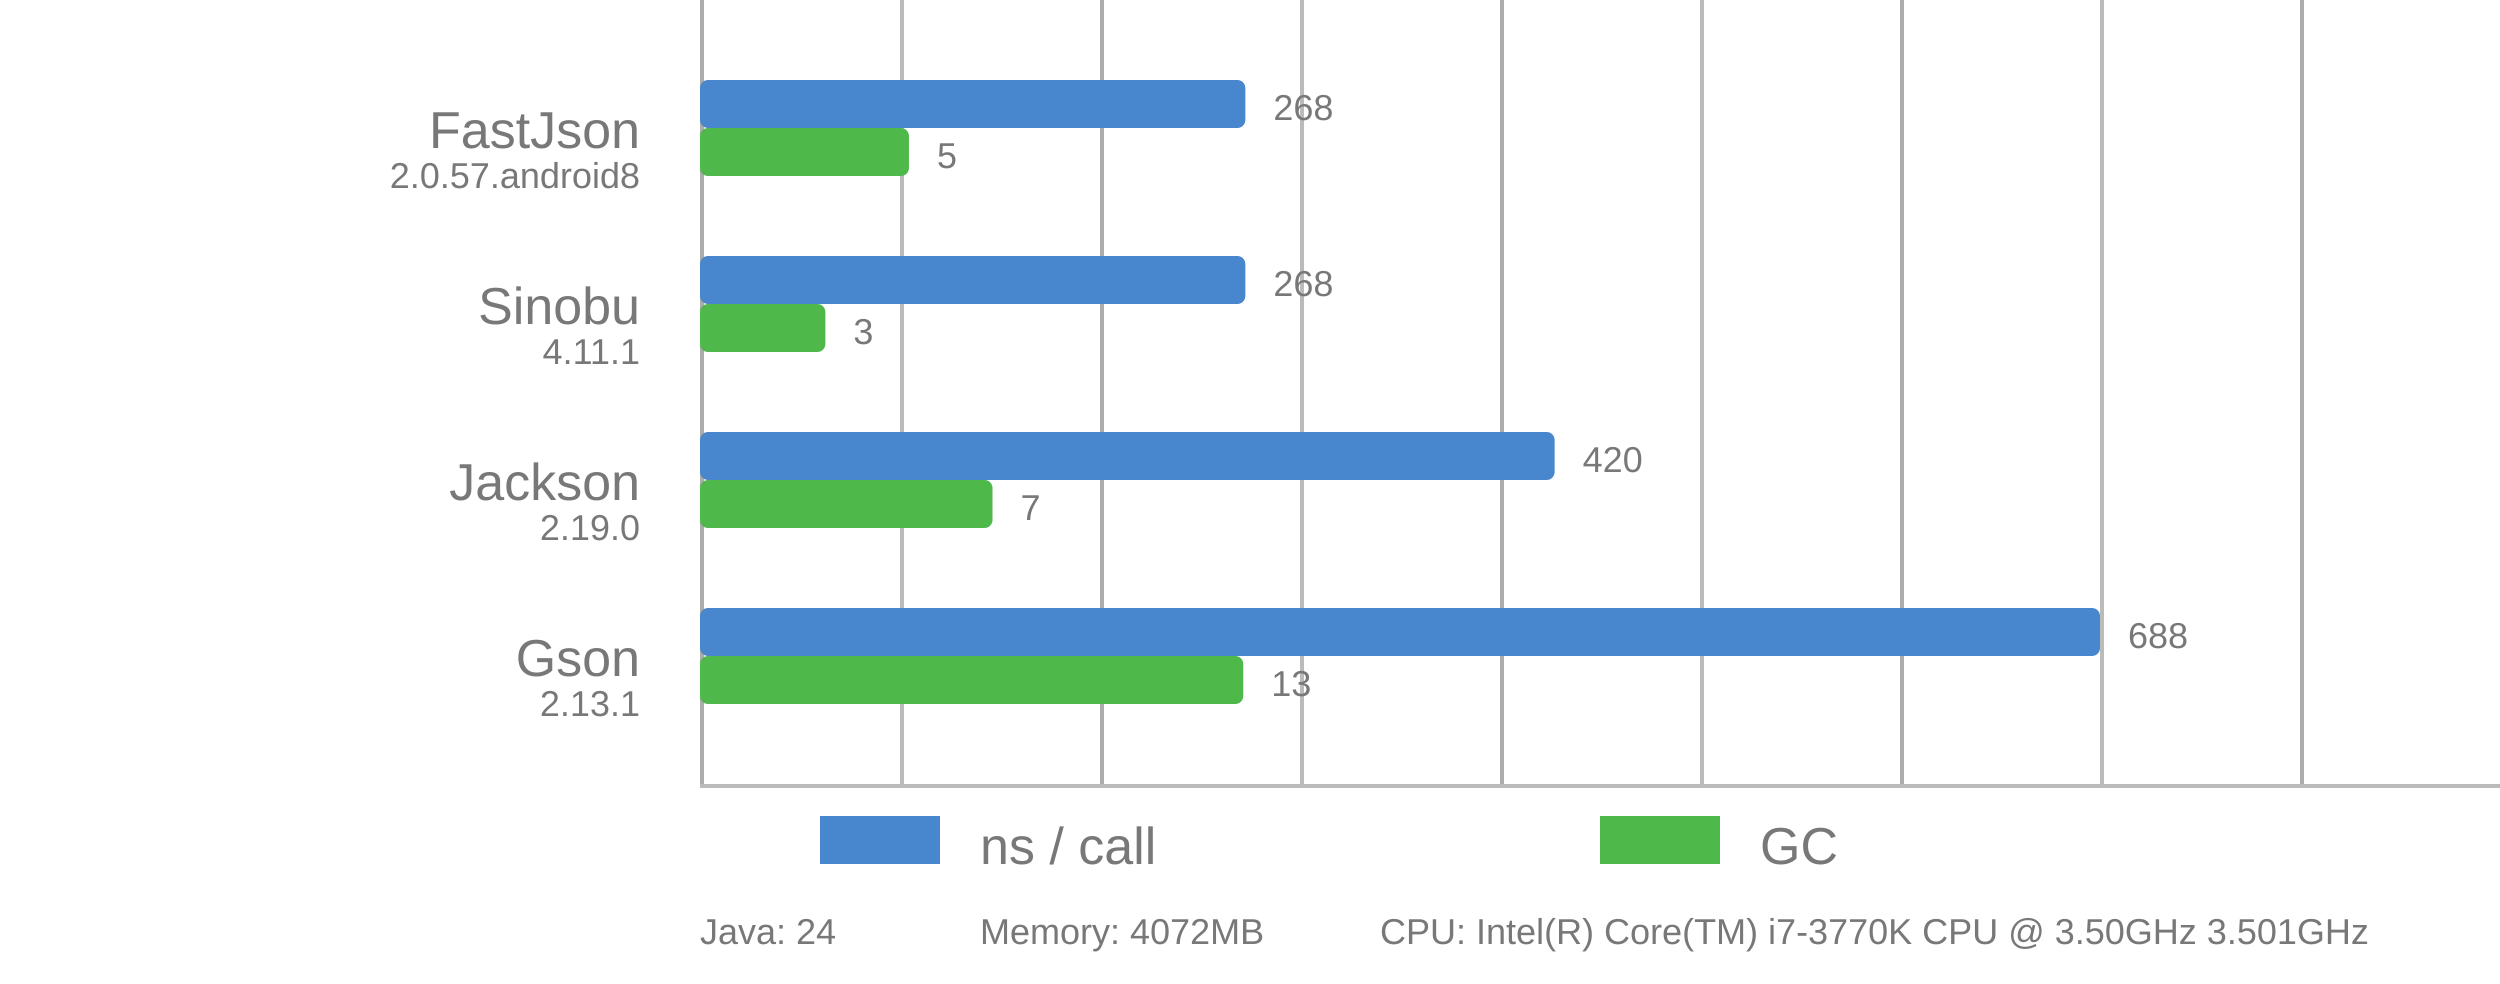
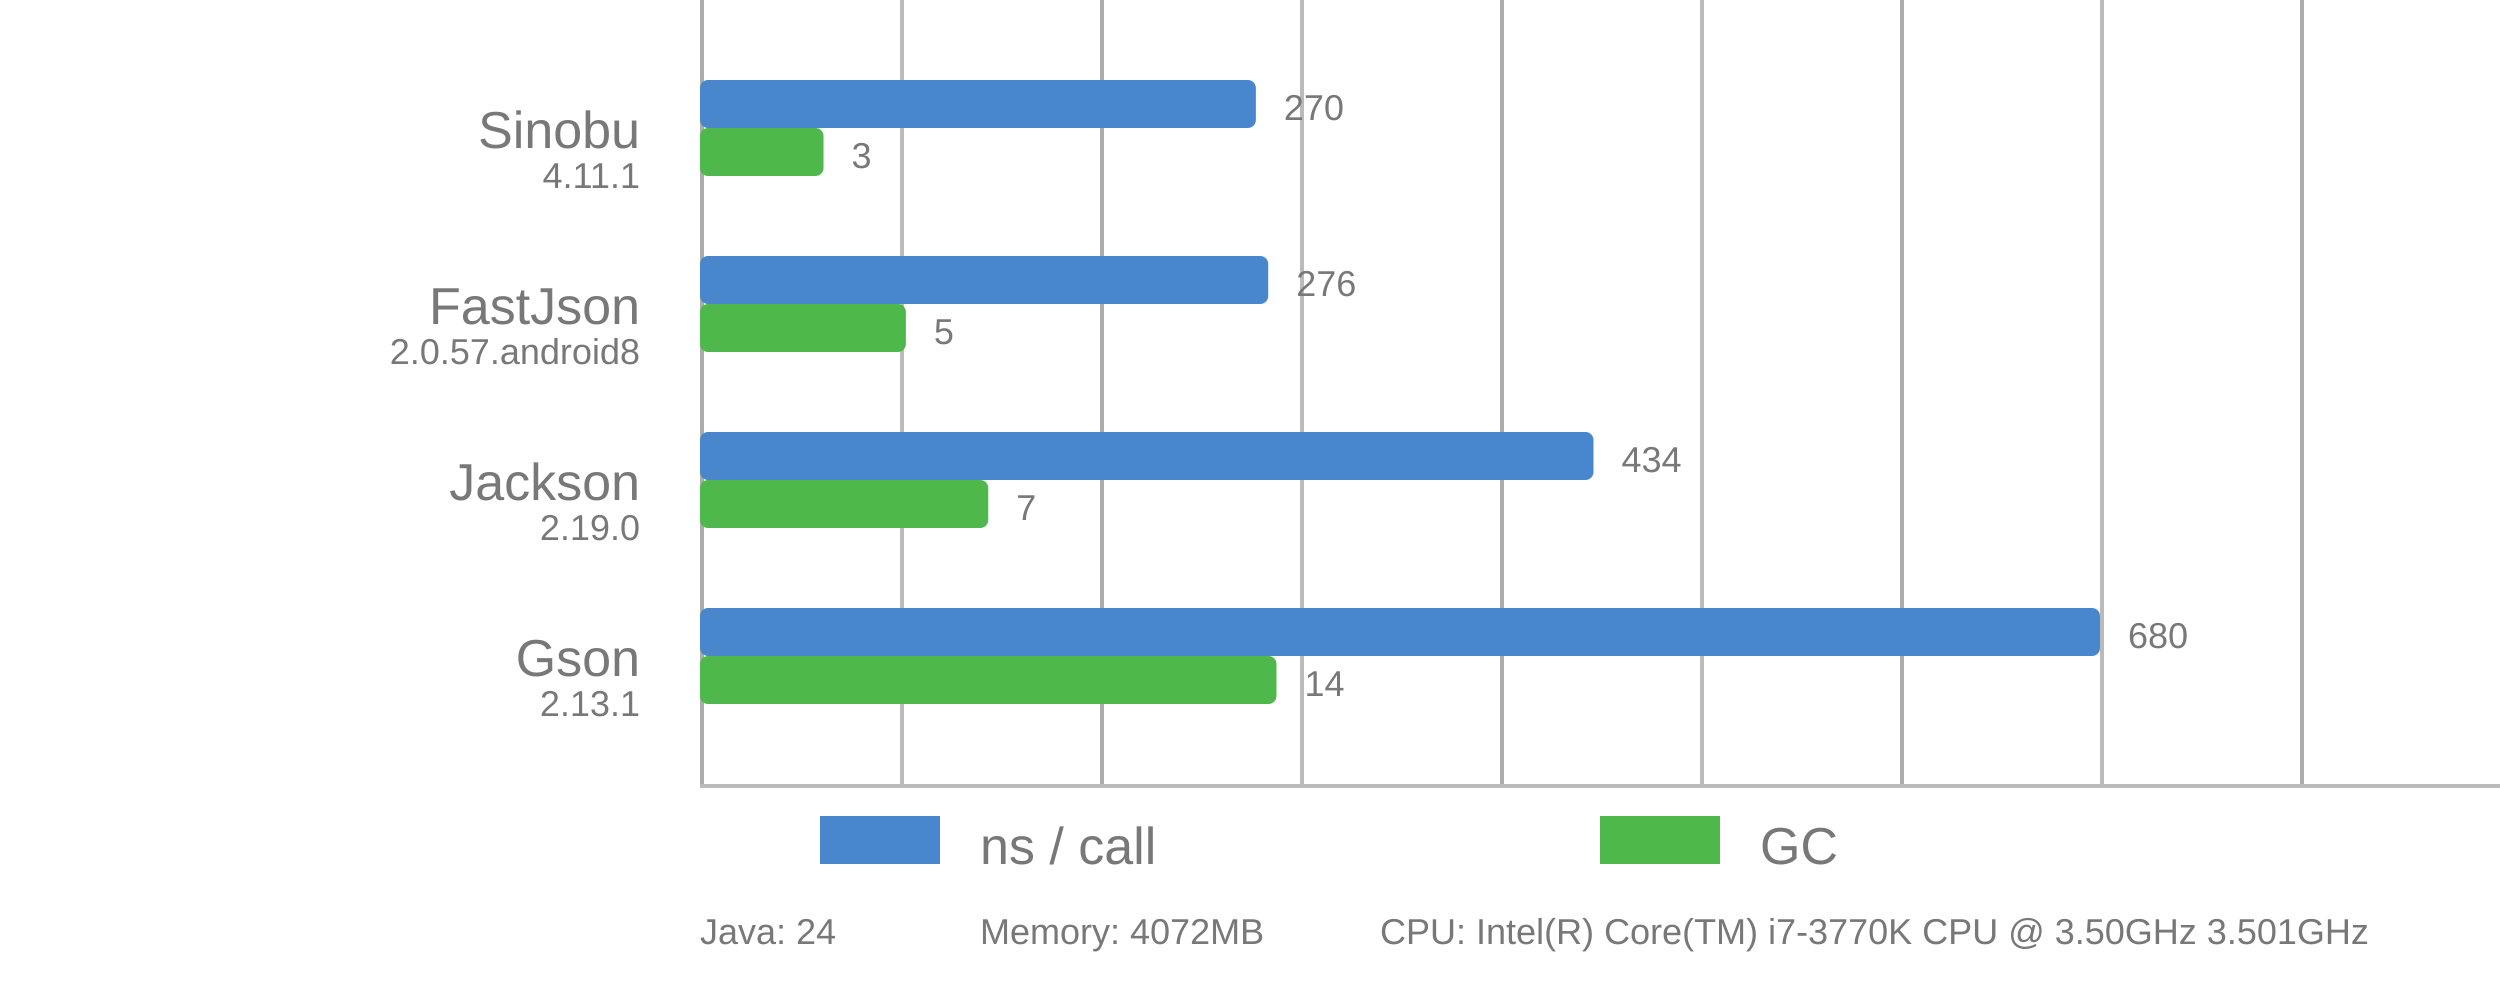
<svg xmlns="http://www.w3.org/2000/svg" viewBox="0 0 625 246">
  <style>
      text {
          font-family: Arial;
          font-size: 13px;
          fill: #787878;
      }

      .desc {
          font-size: 9px;
      }

      .vline {
          fill: #acacac;
          stroke: none;
          stroke-width: 0;
      }

      .subline {
          fill: #bbb;
          stroke: none;
          stroke-width: 0;
      }

      .bar {
          stroke-linejoin: round;
          height: 12px;
      }
  </style>
  <rect x="175" y="0" width="1" height="196" class="vline" />
  <rect x="275" y="0" width="1" height="196" class="vline" />
  <rect x="375" y="0" width="1" height="196" class="vline" />
  <rect x="475" y="0" width="1" height="196" class="vline" />
  <rect x="575" y="0" width="1" height="196" class="vline" />
  <rect x="225" y="0" width="1" height="196" class="subline" />
  <rect x="325" y="0" width="1" height="196" class="subline" />
  <rect x="425" y="0" width="1" height="196" class="subline" />
  <rect x="525" y="0" width="1" height="196" class="subline" />
  <rect x="175" y="196" width="450" height="1" class="subline" />
  <rect x="205" y="204" width="30" fill="#4886CD" class="bar" />
  <text x="245" y="216">ns / call</text>
  <rect x="400" y="204" width="30" fill="#4FB84B" class="bar" />
  <text x="440" y="216">GC</text>
-   <text x="160" y="37" text-anchor="end">FastJson</text>
-   <text x="160" y="47" text-anchor="end" class="desc">2.0.57.android8</text>
-   <rect x="175" y="20" width="136.34" rx="2" ry="2" fill="#4886CD" class="bar" />
-   <text x="318.34" y="30" class="desc">268</text>
-   <rect x="175" y="32" width="52.24" rx="2" ry="2" fill="#4FB84B" class="bar" />
-   <text x="234.24" y="42" class="desc">5</text>
-   <text x="160" y="81" text-anchor="end">Sinobu</text>
-   <text x="160" y="91" text-anchor="end" class="desc">4.11.1</text>
-   <rect x="175" y="64" width="136.34" rx="2" ry="2" fill="#4886CD" class="bar" />
-   <text x="318.34" y="74" class="desc">268</text>
-   <rect x="175" y="76" width="31.34" rx="2" ry="2" fill="#4FB84B" class="bar" />
-   <text x="213.34" y="86" class="desc">3</text>
+   <text x="160" y="37" text-anchor="end">Sinobu</text>
+   <text x="160" y="47" text-anchor="end" class="desc">4.11.1</text>
+   <rect x="175" y="20" width="138.97" rx="2" ry="2" fill="#4886CD" class="bar" />
+   <text x="320.97" y="30" class="desc">270</text>
+   <rect x="175" y="32" width="30.88" rx="2" ry="2" fill="#4FB84B" class="bar" />
+   <text x="212.88" y="42" class="desc">3</text>
+   <text x="160" y="81" text-anchor="end">FastJson</text>
+   <text x="160" y="91" text-anchor="end" class="desc">2.0.57.android8</text>
+   <rect x="175" y="64" width="142.06" rx="2" ry="2" fill="#4886CD" class="bar" />
+   <text x="324.06" y="74" class="desc">276</text>
+   <rect x="175" y="76" width="51.47" rx="2" ry="2" fill="#4FB84B" class="bar" />
+   <text x="233.47" y="86" class="desc">5</text>
  <text x="160" y="125" text-anchor="end">Jackson</text>
  <text x="160" y="135" text-anchor="end" class="desc">2.19.0</text>
-   <rect x="175" y="108" width="213.66" rx="2" ry="2" fill="#4886CD" class="bar" />
-   <text x="395.66" y="118" class="desc">420</text>
-   <rect x="175" y="120" width="73.13" rx="2" ry="2" fill="#4FB84B" class="bar" />
-   <text x="255.13" y="130" class="desc">7</text>
+   <rect x="175" y="108" width="223.38" rx="2" ry="2" fill="#4886CD" class="bar" />
+   <text x="405.38" y="118" class="desc">434</text>
+   <rect x="175" y="120" width="72.06" rx="2" ry="2" fill="#4FB84B" class="bar" />
+   <text x="254.06" y="130" class="desc">7</text>
  <text x="160" y="169" text-anchor="end">Gson</text>
  <text x="160" y="179" text-anchor="end" class="desc">2.13.1</text>
  <rect x="175" y="152" width="350.00" rx="2" ry="2" fill="#4886CD" class="bar" />
-   <text x="532.00" y="162" class="desc">688</text>
-   <rect x="175" y="164" width="135.82" rx="2" ry="2" fill="#4FB84B" class="bar" />
-   <text x="317.82" y="174" class="desc">13</text>
+   <text x="532.00" y="162" class="desc">680</text>
+   <rect x="175" y="164" width="144.12" rx="2" ry="2" fill="#4FB84B" class="bar" />
+   <text x="326.12" y="174" class="desc">14</text>
  <text x="175" y="236" class="desc">Java: 24</text>
  <text x="245" y="236" class="desc">Memory: 4072MB</text>
  <text x="345" y="236" class="desc">CPU: Intel(R) Core(TM) i7-3770K CPU @ 3.50GHz 3.501GHz</text>
</svg>
